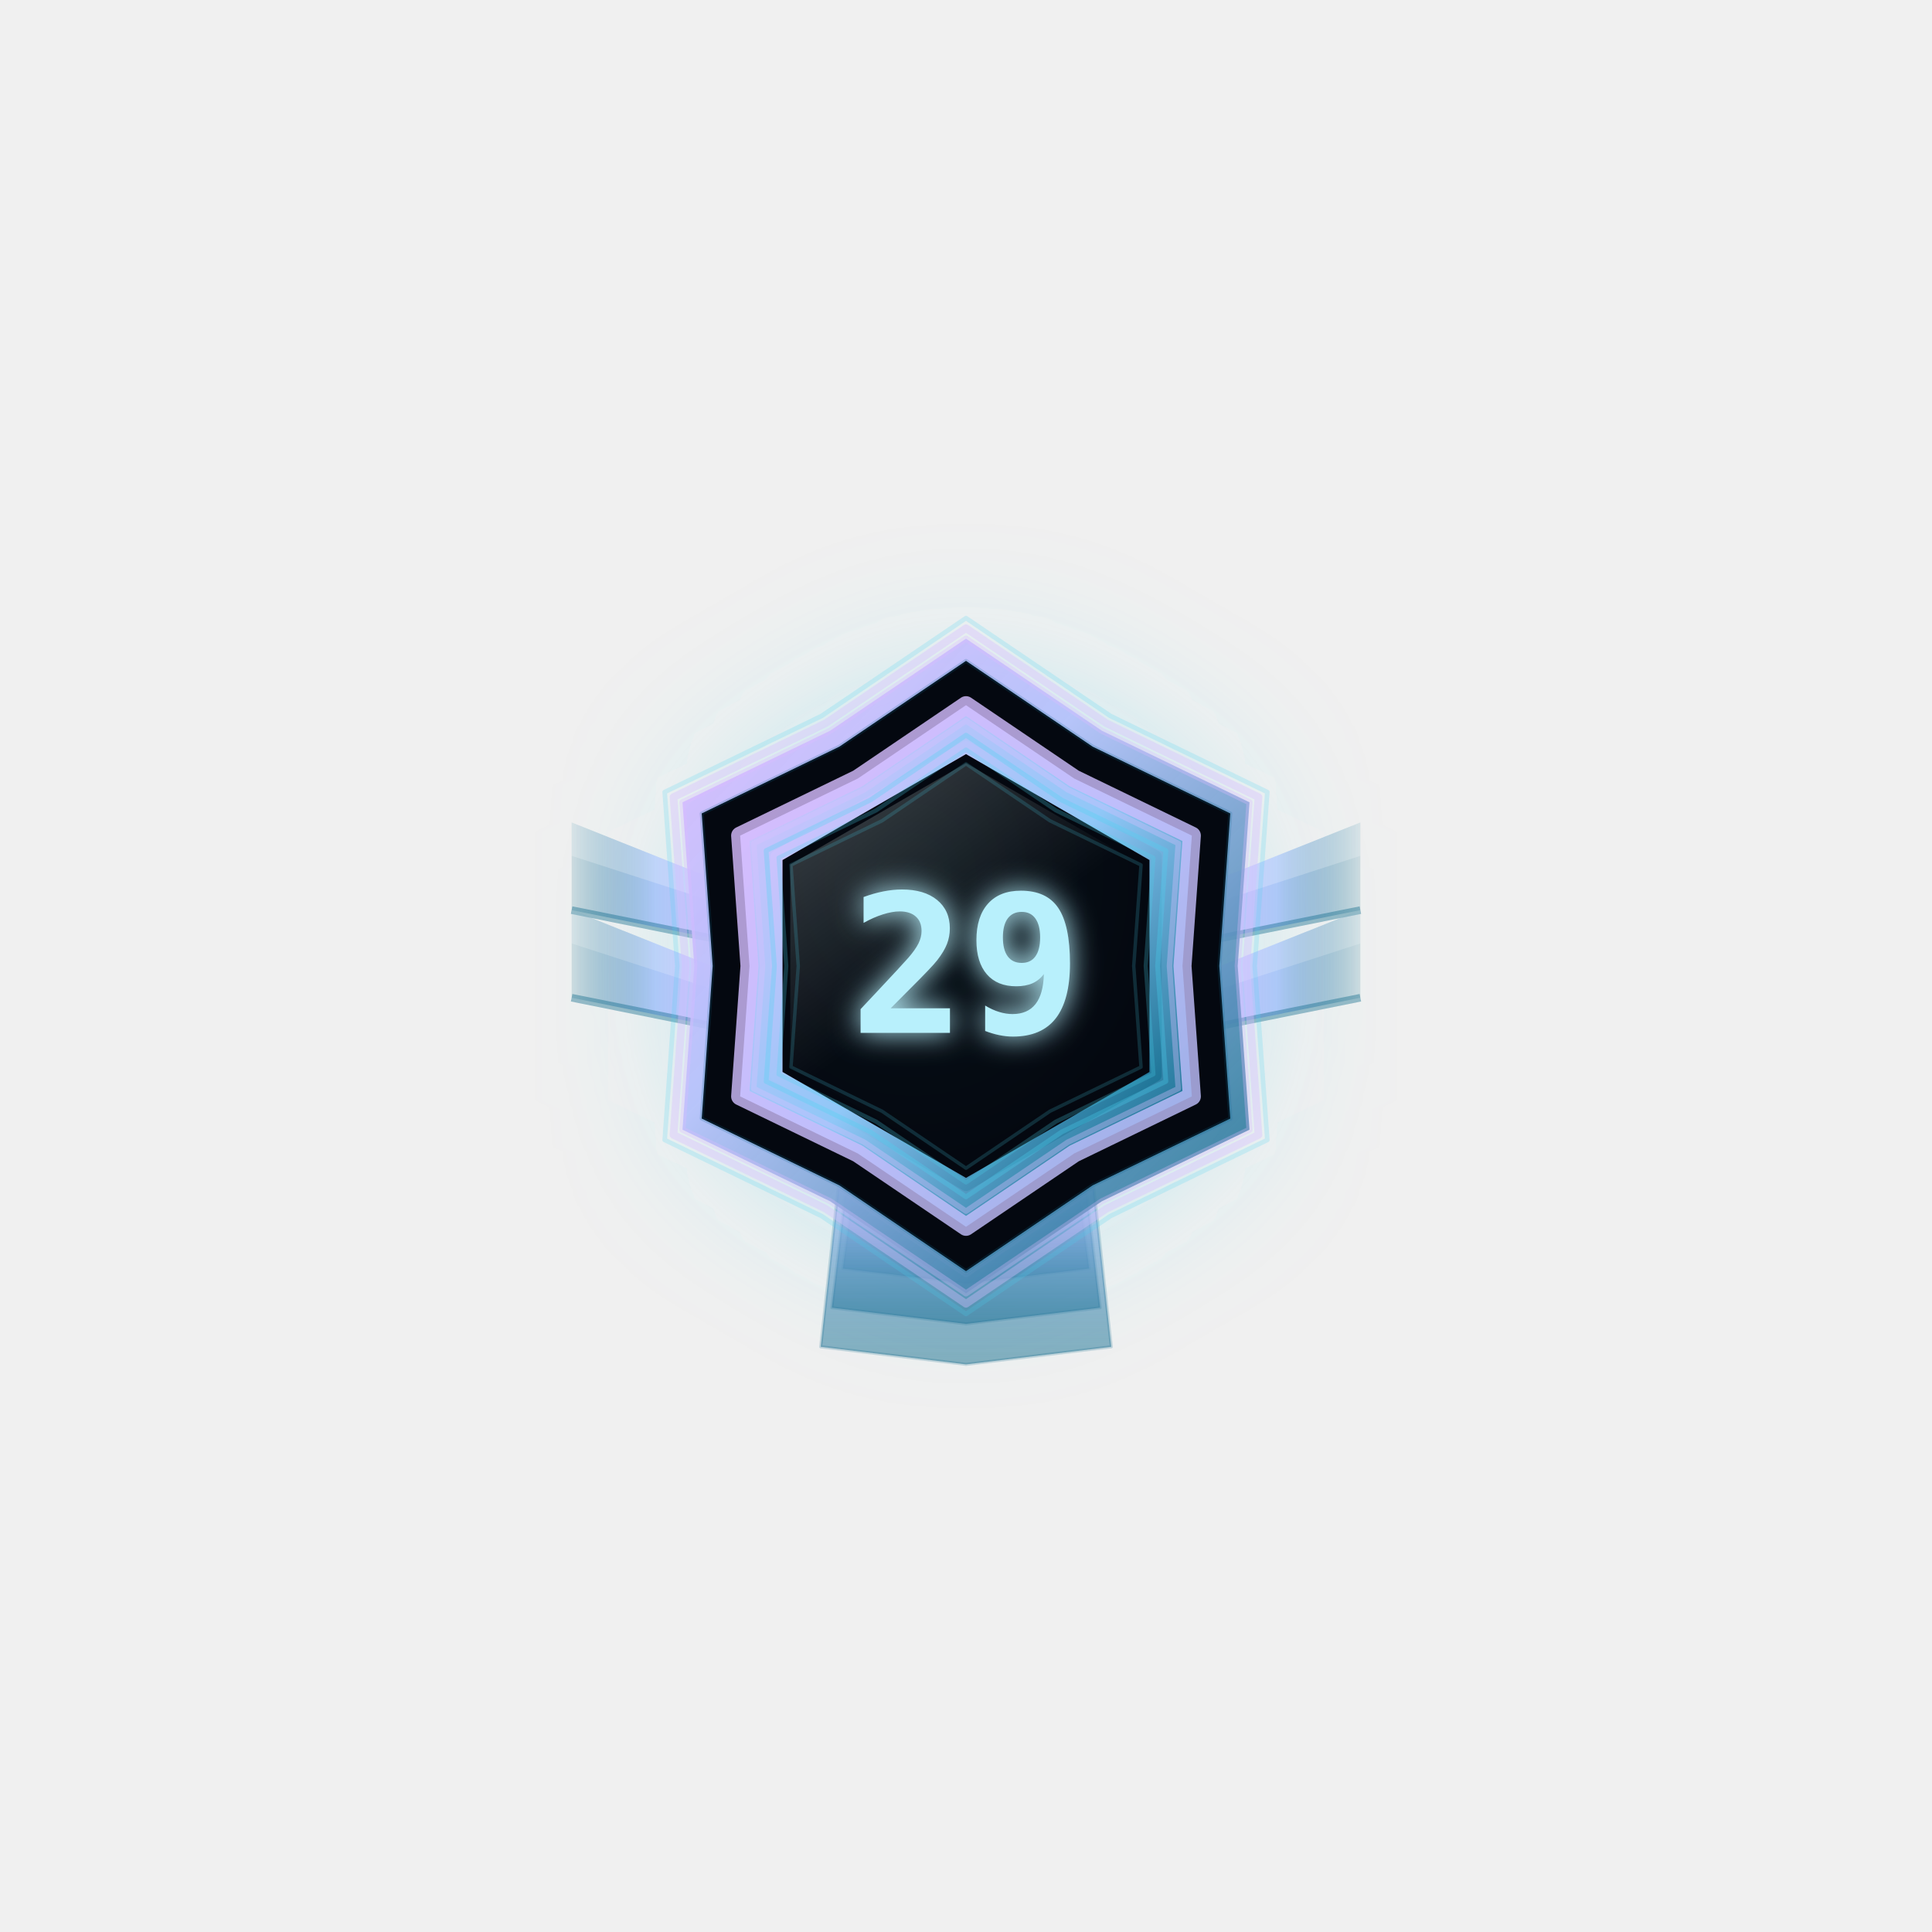
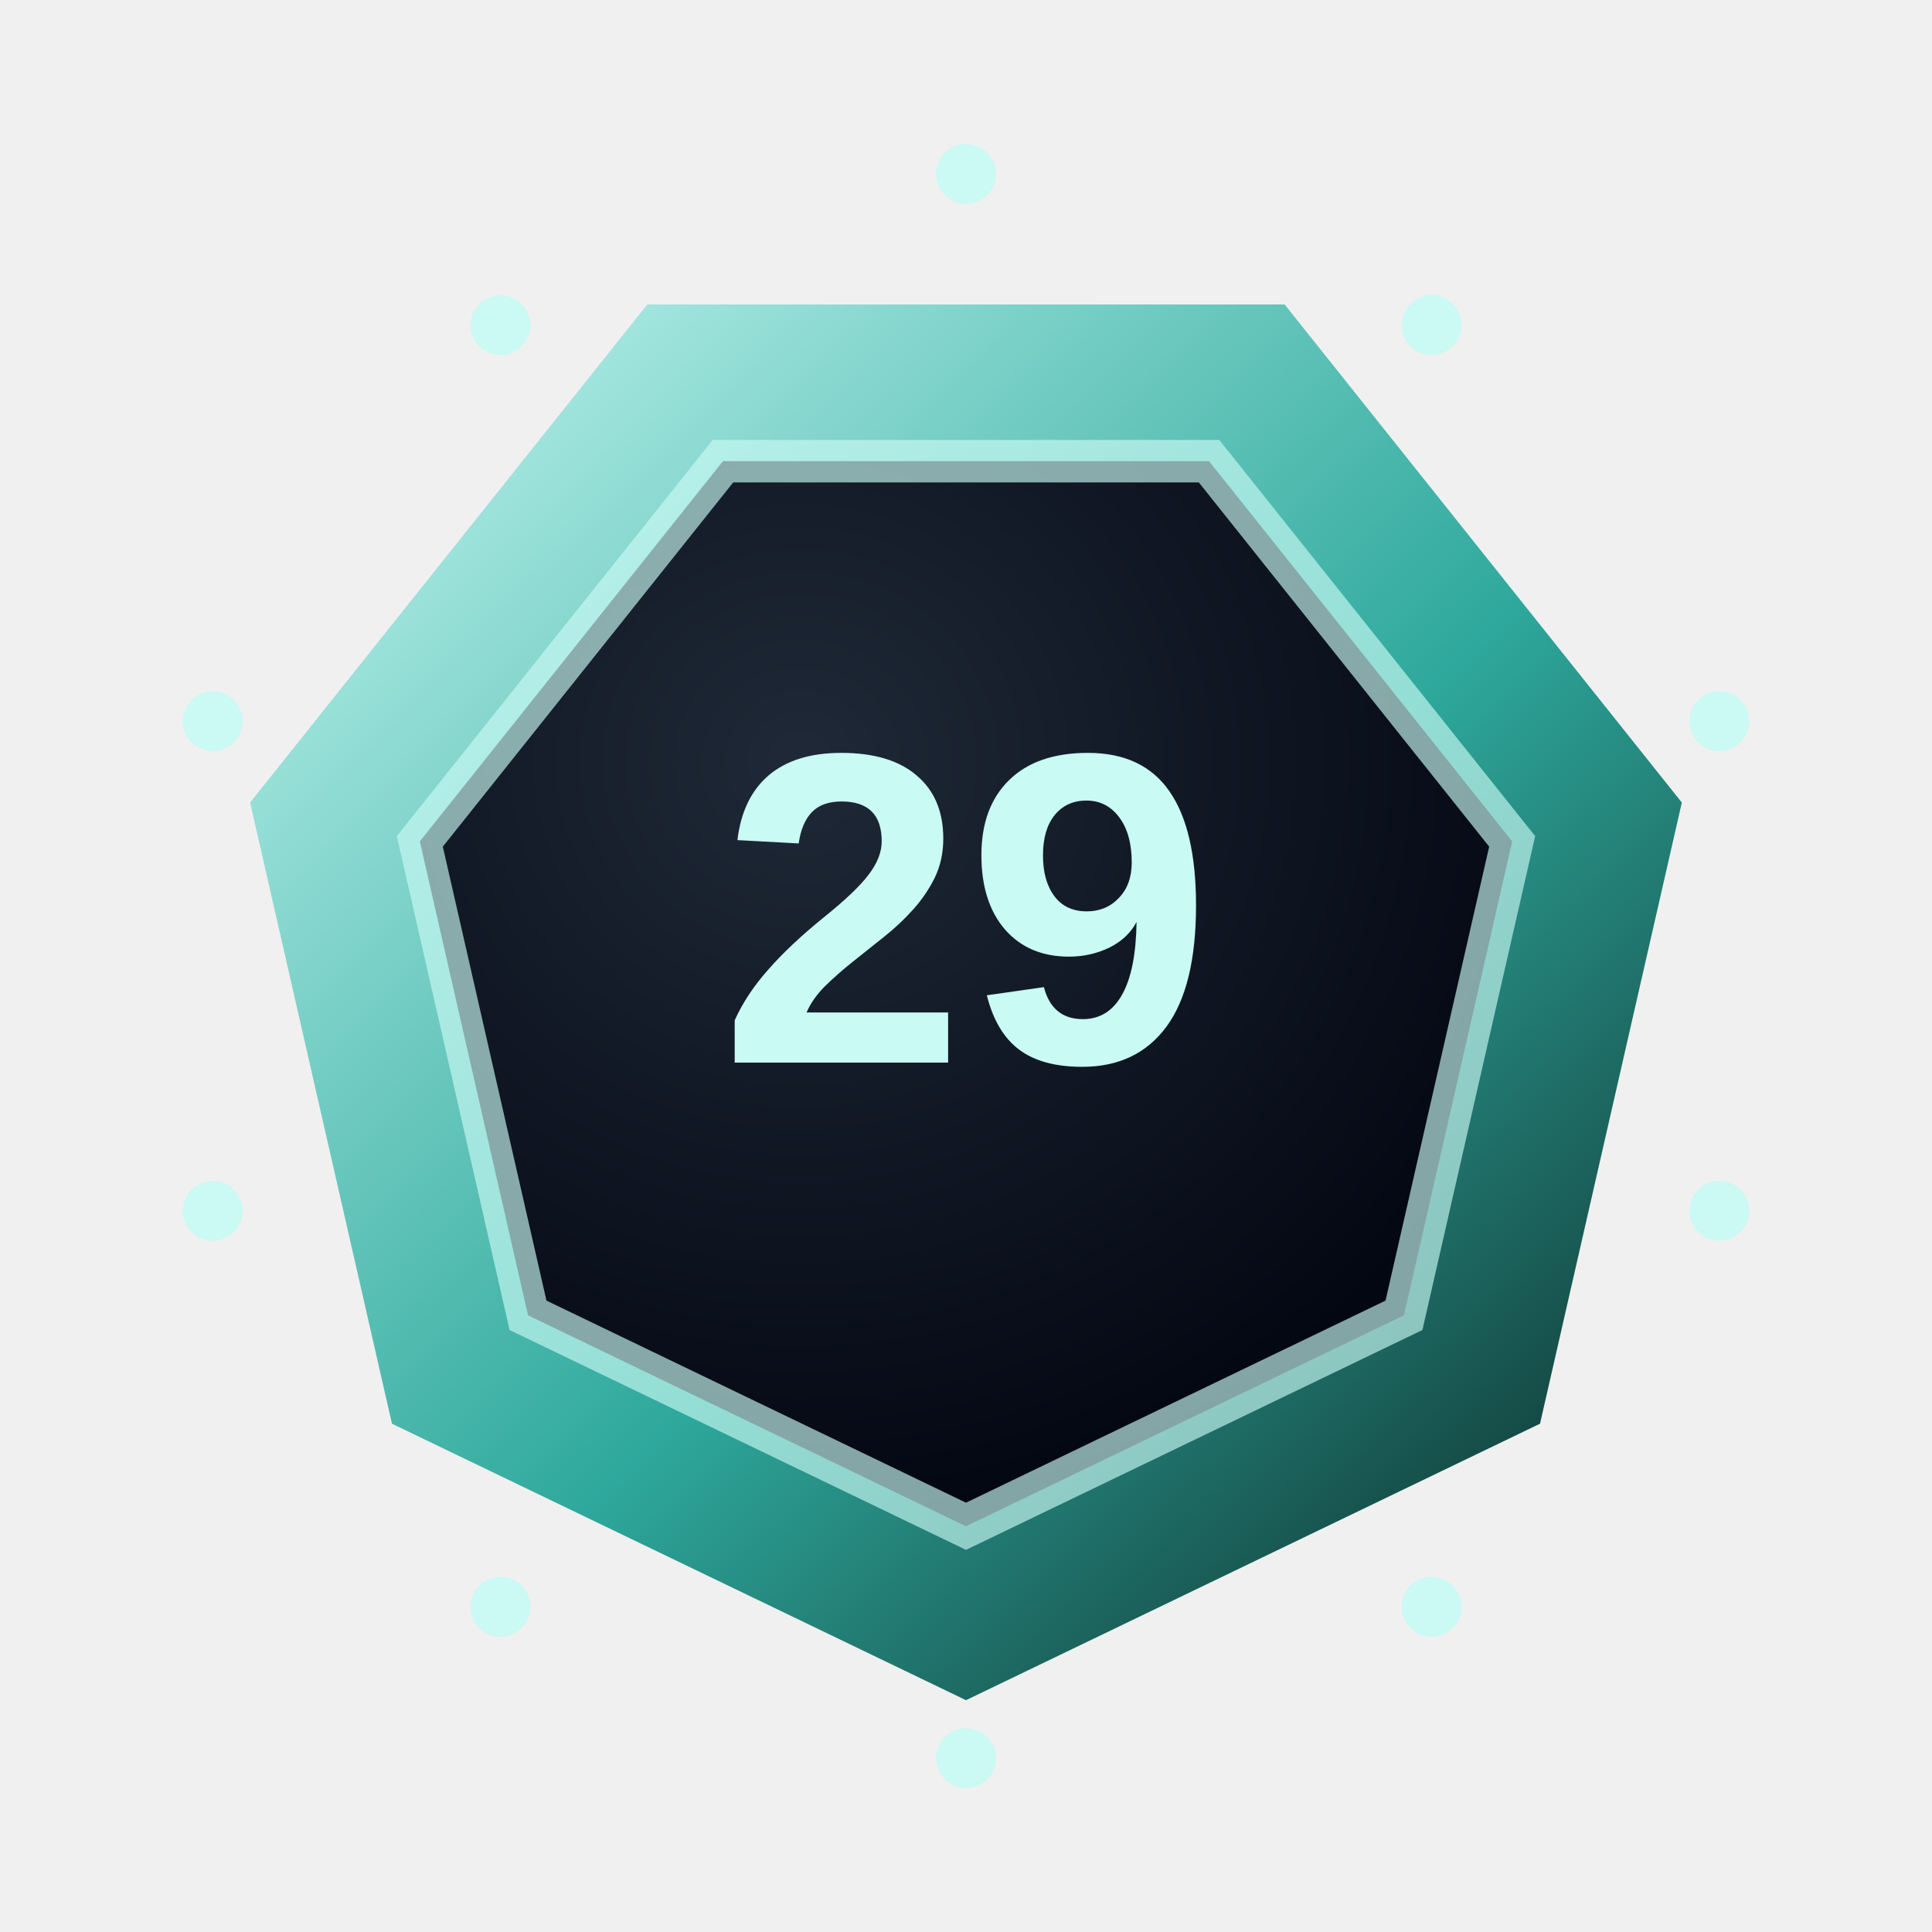
- <svg xmlns="http://www.w3.org/2000/svg" width="252" height="252" viewBox="-84 -84 252 252">
+ <svg xmlns="http://www.w3.org/2000/svg" width="100" height="100" viewBox="0 0 100 100">
  <defs>
-     <radialGradient id="bgysc9d" cx="35%" cy="28%" r="72%">
-       <stop offset="0%" stop-color="#081218" />
-       <stop offset="100%" stop-color="#040810" />
+     <linearGradient id="g" x1="0" y1="0" x2="1" y2="1">
+       <stop offset="0%" stop-color="#c9faf4" />
+       <stop offset="55%" stop-color="#2ea89c" />
+       <stop offset="100%" stop-color="#081b1a" />
+     </linearGradient>
+     <radialGradient id="bg" cx="35%" cy="28%" r="72%">
+       <stop offset="0%" stop-color="#1f2937" />
+       <stop offset="100%" stop-color="#030712" />
    </radialGradient>
-     <linearGradient id="rimysc9d" x1="5%" y1="5%" x2="95%" y2="95%">
-       <stop offset="0%" stop-color="#d6c2fe" />
-       <stop offset="50%" stop-color="#90c7f7" />
-       <stop offset="100%" stop-color="#0c6888" />
-     </linearGradient>
-     <linearGradient id="transRingysc9d" x1="0%" y1="0%" x2="100%" y2="100%">
-       <stop offset="0%" stop-color="#dbbbff" />
-       <stop offset="100%" stop-color="#babffb" />
-     </linearGradient>
-     <linearGradient id="shysc9d" x1="18%" y1="0%" x2="82%" y2="100%">
-       <stop offset="0%" stop-color="white" stop-opacity="0.2" />
-       <stop offset="50%" stop-color="white" stop-opacity="0" />
-     </linearGradient>
-     <filter id="glysc9d" x="-40%" y="-40%" width="180%" height="180%">
-       <feGaussianBlur stdDeviation="1.8" result="b" />
-       <feMerge>
-         <feMergeNode in="b" />
-         <feMergeNode in="SourceGraphic" />
-       </feMerge>
-     </filter>
-     <filter id="haloysc9d" x="-150%" y="-150%" width="500%" height="500%">
-       <feGaussianBlur stdDeviation="12" result="b" />
-       <feMerge>
-         <feMergeNode in="b" />
-         <feMergeNode in="SourceGraphic" />
-       </feMerge>
-     </filter>
-     <linearGradient id="pgysc9d_0" x1="5%" y1="0%" x2="95%" y2="100%">
-       <stop offset="0%" stop-color="#cad5fd" stop-opacity="0.95" />
-       <stop offset="38%" stop-color="#7fcaf5" stop-opacity="0.9" />
-       <stop offset="100%" stop-color="#0c6888" stop-opacity="0.85" />
-     </linearGradient>
-     <linearGradient id="pgysc9d_1" x1="5%" y1="0%" x2="95%" y2="100%">
-       <stop offset="0%" stop-color="#cad5fd" stop-opacity="0.95" />
-       <stop offset="38%" stop-color="#7fcaf5" stop-opacity="0.9" />
-       <stop offset="100%" stop-color="#0c6888" stop-opacity="0.85" />
-     </linearGradient>
-     <linearGradient id="pgysc9d_2" x1="5%" y1="0%" x2="95%" y2="100%">
-       <stop offset="0%" stop-color="#dbbaff" stop-opacity="0.95" />
-       <stop offset="38%" stop-color="#b3c0fb" stop-opacity="0.9" />
-       <stop offset="100%" stop-color="#0c6888" stop-opacity="0.85" />
-     </linearGradient>
-     <linearGradient id="apysc9d_0" x1="0%" y1="0%" x2="0%" y2="100%">
-       <stop offset="0%" stop-color="#d8c0ff" />
-       <stop offset="100%" stop-color="#0c6888" stop-opacity="0.65" />
-     </linearGradient>
-     <linearGradient id="apysc9d_1" x1="0%" y1="0%" x2="0%" y2="100%">
-       <stop offset="0%" stop-color="#a5c3f9" />
-       <stop offset="100%" stop-color="#0c6888" stop-opacity="0.65" />
-     </linearGradient>
-     <linearGradient id="apysc9d_2" x1="0%" y1="0%" x2="0%" y2="100%">
-       <stop offset="0%" stop-color="#a5c3f9" />
-       <stop offset="100%" stop-color="#0c6888" stop-opacity="0.65" />
-     </linearGradient>
-     <linearGradient id="csysc9d_L0" x1="100%" y1="50%" x2="0%" y2="50%">
-       <stop offset="0%" stop-color="#d8c0ff" stop-opacity="1.0" />
-       <stop offset="55%" stop-color="#a5c3f9" stop-opacity="0.88" />
-       <stop offset="100%" stop-color="#0c6888" stop-opacity="0.15" />
-     </linearGradient>
-     <linearGradient id="csysc9d_R0" x1="0%" y1="50%" x2="100%" y2="50%">
-       <stop offset="0%" stop-color="#d8c0ff" stop-opacity="1.0" />
-       <stop offset="55%" stop-color="#a5c3f9" stop-opacity="0.88" />
-       <stop offset="100%" stop-color="#0c6888" stop-opacity="0.15" />
-     </linearGradient>
-     <linearGradient id="csysc9d_L1" x1="100%" y1="50%" x2="0%" y2="50%">
-       <stop offset="0%" stop-color="#d8c0ff" stop-opacity="1.0" />
-       <stop offset="55%" stop-color="#a5c3f9" stop-opacity="0.88" />
-       <stop offset="100%" stop-color="#0c6888" stop-opacity="0.15" />
-     </linearGradient>
-     <linearGradient id="csysc9d_R1" x1="0%" y1="50%" x2="100%" y2="50%">
-       <stop offset="0%" stop-color="#d8c0ff" stop-opacity="1.0" />
-       <stop offset="55%" stop-color="#a5c3f9" stop-opacity="0.88" />
-       <stop offset="100%" stop-color="#0c6888" stop-opacity="0.15" />
-     </linearGradient>
  </defs>
-   <path d="M71.46,24.99 L70.24,42.00L71.46,59.01 L56.12,66.45L42.00,76.02 L27.88,66.45L12.54,59.01 L13.76,42.00L12.54,24.99 L27.88,17.55L42.00,7.98 L56.12,17.55Z" fill="#4ad4f0" fill-opacity="0.55" filter="url(#haloysc9d)" />
-   <path d="M27.88,66.45 L42.00,76.02 L56.12,66.45 L58.06,81.46 L42.00,83.40 L25.94,81.46 Z" fill="url(#apysc9d_0)" opacity="0.9" />
-   <path d="M27.88,66.45 L42.00,76.02 L56.12,66.45" fill="none" stroke="#d8c0ff" stroke-width="0.9" stroke-opacity="0.52" stroke-linejoin="round" />
-   <path d="M27.88,66.45 L42.00,76.02 L56.12,66.45 L58.06,81.46 L42.00,83.40 L25.94,81.46 Z" fill="none" stroke="#0c6888" stroke-width="0.4" stroke-opacity="0.2" stroke-linejoin="round" />
-   <path d="M26.61,68.65 L42.00,79.08 L57.39,68.65 L59.50,86.57 L42.00,88.68 L24.50,86.57 Z" fill="url(#apysc9d_1)" opacity="0.82" />
-   <path d="M26.61,68.65 L42.00,79.08 L57.39,68.65" fill="none" stroke="#d8c0ff" stroke-width="0.9" stroke-opacity="0.42" stroke-linejoin="round" />
-   <path d="M26.61,68.65 L42.00,79.08 L57.39,68.65 L59.50,86.57 L42.00,88.68 L24.50,86.57 Z" fill="none" stroke="#0c6888" stroke-width="0.4" stroke-opacity="0.2" stroke-linejoin="round" />
-   <path d="M25.34,70.86 L42.00,82.14 L58.66,70.86 L60.95,91.67 L42.00,93.96 L23.05,91.67 Z" fill="url(#apysc9d_2)" opacity="0.74" />
-   <path d="M25.34,70.86 L42.00,82.14 L58.66,70.86" fill="none" stroke="#d8c0ff" stroke-width="0.9" stroke-opacity="0.32" stroke-linejoin="round" />
-   <path d="M25.34,70.86 L42.00,82.14 L58.66,70.86 L60.95,91.67 L42.00,93.96 L23.05,91.67 Z" fill="none" stroke="#0c6888" stroke-width="0.4" stroke-opacity="0.2" stroke-linejoin="round" />
-   <polygon points="14.85,32.97 14.85,39.60 -9.44,34.71 -9.44,23.28" fill="url(#csysc9d_L0)" />
-   <polygon points="69.15,32.97 69.15,39.60 93.44,34.71 93.44,23.28" fill="url(#csysc9d_R0)" />
-   <polygon points="14.85,32.97 14.85,35.49 -9.44,27.63 -9.44,23.28" fill="white" opacity="0.22" />
-   <polygon points="69.15,32.97 69.15,35.49 93.44,27.63 93.44,23.28" fill="white" opacity="0.22" />
-   <line x1="14.85" y1="39.60" x2="-9.44" y2="34.71" stroke="#0c6888" stroke-width="1.0" stroke-opacity="0.4" />
-   <line x1="69.15" y1="39.60" x2="93.44" y2="34.71" stroke="#0c6888" stroke-width="1.0" stroke-opacity="0.4" />
-   <polygon points="14.85,44.40 14.85,51.03 -9.44,46.14 -9.44,34.71" fill="url(#csysc9d_L1)" />
-   <polygon points="69.15,44.40 69.15,51.03 93.44,46.14 93.44,34.71" fill="url(#csysc9d_R1)" />
-   <polygon points="14.85,44.40 14.85,46.92 -9.44,39.06 -9.44,34.71" fill="white" opacity="0.18" />
-   <polygon points="69.15,44.40 69.15,46.92 93.44,39.06 93.44,34.71" fill="white" opacity="0.18" />
-   <line x1="14.85" y1="51.03" x2="-9.44" y2="46.14" stroke="#0c6888" stroke-width="1.0" stroke-opacity="0.4" />
-   <line x1="69.15" y1="51.03" x2="93.44" y2="46.14" stroke="#0c6888" stroke-width="1.0" stroke-opacity="0.4" />
-   <path d="M73.97,23.54 L72.64,42.00L73.97,60.46 L57.32,68.53L42.00,78.91 L26.68,68.53L10.03,60.46 L11.36,42.00L10.03,23.54 L26.68,15.47L42.00,5.09 L57.32,15.47Z" fill="url(#pgysc9d_0)" />
-   <path d="M71.46,24.99 L70.24,42.00L71.46,59.01 L56.12,66.45L42.00,76.02 L27.88,66.45L12.54,59.01 L13.76,42.00L12.54,24.99 L27.88,17.55L42.00,7.98 L56.12,17.55Z" fill="#040810" />
-   <path d="M73.97,23.54 L72.64,42.00L73.97,60.46 L57.32,68.53L42.00,78.91 L26.68,68.53L10.03,60.46 L11.36,42.00L10.03,23.54 L26.68,15.47L42.00,5.09 L57.32,15.47Z" fill="none" stroke="#cad5fd" stroke-width="0.8" stroke-opacity="0.48" stroke-linejoin="round" />
-   <path d="M71.46,24.99 L70.24,42.00L71.46,59.01 L56.12,66.45L42.00,76.02 L27.88,66.45L12.54,59.01 L13.76,42.00L12.54,24.99 L27.88,17.55L42.00,7.98 L56.12,17.55Z" fill="none" stroke="#0c6888" stroke-width="0.5" stroke-opacity="0.28" stroke-linejoin="round" />
-   <path d="M76.47,22.10 L75.04,42.00L76.47,61.90 L58.52,70.61L42.00,81.80 L25.48,70.61L7.53,61.90 L8.96,42.00L7.53,22.10 L25.48,13.39L42.00,2.20 L58.52,13.39Z" fill="url(#pgysc9d_1)" />
-   <path d="M73.97,23.54 L72.64,42.00L73.97,60.46 L57.32,68.53L42.00,78.91 L26.68,68.53L10.03,60.46 L11.36,42.00L10.03,23.54 L26.68,15.47L42.00,5.09 L57.32,15.47Z" fill="#040810" />
-   <path d="M76.47,22.10 L75.04,42.00L76.47,61.90 L58.52,70.61L42.00,81.80 L25.48,70.61L7.53,61.90 L8.96,42.00L7.53,22.10 L25.48,13.39L42.00,2.20 L58.52,13.39Z" fill="none" stroke="#cad5fd" stroke-width="0.8" stroke-opacity="0.4" stroke-linejoin="round" />
-   <path d="M73.97,23.54 L72.64,42.00L73.97,60.46 L57.32,68.53L42.00,78.91 L26.68,68.53L10.03,60.46 L11.36,42.00L10.03,23.54 L26.68,15.47L42.00,5.09 L57.32,15.47Z" fill="none" stroke="#0c6888" stroke-width="0.5" stroke-opacity="0.24" stroke-linejoin="round" />
-   <path d="M78.98,20.65 L77.44,42.00L78.98,63.35 L59.72,72.69L42.00,84.70 L24.28,72.69L5.02,63.35 L6.56,42.00L5.02,20.65 L24.28,11.31L42.00,-0.70 L59.72,11.31Z" fill="url(#pgysc9d_2)" />
-   <path d="M76.47,22.10 L75.04,42.00L76.47,61.90 L58.52,70.61L42.00,81.80 L25.48,70.61L7.53,61.90 L8.96,42.00L7.53,22.10 L25.48,13.39L42.00,2.20 L58.52,13.39Z" fill="#040810" />
-   <path d="M78.98,20.65 L77.44,42.00L78.98,63.35 L59.72,72.69L42.00,84.70 L24.28,72.69L5.02,63.35 L6.56,42.00L5.02,20.65 L24.28,11.31L42.00,-0.70 L59.72,11.31Z" fill="none" stroke="#dbbaff" stroke-width="0.8" stroke-opacity="0.32" stroke-linejoin="round" />
-   <path d="M76.47,22.10 L75.04,42.00L76.47,61.90 L58.52,70.61L42.00,81.80 L25.48,70.61L7.53,61.90 L8.96,42.00L7.53,22.10 L25.48,13.39L42.00,2.20 L58.52,13.39Z" fill="none" stroke="#0c6888" stroke-width="0.5" stroke-opacity="0.2" stroke-linejoin="round" />
-   <path d="M80.15,19.97 L78.57,42.00L80.15,64.03 L60.28,73.67L42.00,86.06 L23.72,73.67L3.85,64.03 L5.43,42.00L3.85,19.97 L23.72,10.33L42.00,-2.06 L60.28,10.33Z" fill="none" stroke="#d9beff" stroke-width="1.0" stroke-opacity="0.38" stroke-linejoin="round" />
-   <path d="M81.30,19.31 L79.66,42.00L81.30,64.69 L60.83,74.62L42.00,87.38 L23.17,74.62L2.70,64.69 L4.34,42.00L2.70,19.31 L23.17,9.38L42.00,-3.38 L60.83,9.38Z" fill="none" stroke="#4ad4f0" stroke-width="0.6" stroke-opacity="0.2" stroke-linejoin="round" />
-   <path d="M71.46,24.99 L70.24,42.00L71.46,59.01 L56.12,66.45L42.00,76.02 L27.88,66.45L12.54,59.01 L13.76,42.00L12.54,24.99 L27.88,17.55L42.00,7.98 L56.12,17.55Z" fill="url(#rimysc9d)" />
-   <path d="M66.73,27.72L66.73,56.28L42.00,70.56L17.27,56.28L17.27,27.72L42.00,13.44Z" fill="#040810" />
-   <path d="M66.73,27.72L66.73,56.28L42.00,70.56L17.27,56.28L17.27,27.72L42.00,13.44Z" fill="none" stroke="url(#rimysc9d)" stroke-width="1.596" stroke-linejoin="round" />
-   <path d="M64.92,28.77L64.92,55.23L42.00,68.46L19.08,55.23L19.08,28.77L42.00,15.54Z" fill="url(#bgysc9d)" />
-   <path d="M64.92,28.77L64.92,55.23L42.00,68.46L19.08,55.23L19.08,28.77L42.00,15.54Z" fill="url(#shysc9d)" />
-   <path d="M71.46,24.99 L70.24,42.00L71.46,59.01 L56.12,66.45L42.00,76.02 L27.88,66.45L12.54,59.01 L13.76,42.00L12.54,24.99 L27.88,17.55L42.00,7.98 L56.12,17.55Z" fill="none" stroke="url(#transRingysc9d)" stroke-width="2.352" stroke-opacity="0.81" stroke-linejoin="round" />
-   <path d="M69.69,26.01 L68.54,42.00L69.69,57.99 L55.27,64.99L42.00,73.98 L28.73,64.99L14.31,57.99 L15.46,42.00L14.31,26.01 L28.73,19.01L42.00,10.02 L55.27,19.01Z" fill="none" stroke="#d8c0ff" stroke-width="0.72" stroke-opacity="0.36" stroke-linejoin="round" />
-   <path d="M68.07,26.95 L66.99,42.00L68.07,57.05 L54.49,63.64L42.00,72.11 L29.51,63.64L15.93,57.05 L17.01,42.00L15.93,26.95 L29.51,20.36L42.00,11.89 L54.49,20.36Z" fill="none" stroke="#4ad4f0" stroke-width="0.63" stroke-opacity="0.3" stroke-linejoin="round" />
-   <path d="M66.45,27.88 L65.44,42.00L66.45,56.12 L53.72,62.30L42.00,70.24 L30.28,62.30L17.55,56.12 L18.56,42.00L17.55,27.88 L30.28,21.70L42.00,13.76 L53.72,21.70Z" fill="none" stroke="#4ad4f0" stroke-width="0.54" stroke-opacity="0.24" stroke-linejoin="round" />
-   <path d="M64.83,28.82 L63.88,42.00L64.83,55.18 L52.94,60.95L42.00,68.37 L31.06,60.95L19.17,55.18 L20.12,42.00L19.17,28.82 L31.06,23.05L42.00,15.63 L52.94,23.05Z" fill="none" stroke="#4ad4f0" stroke-width="0.45" stroke-opacity="0.18" stroke-linejoin="round" />
-   <text x="42" y="42" text-anchor="middle" dominant-baseline="central" font-family="Orbitron,monospace" font-weight="900" font-size="25.2" fill="#b8f0fc" filter="url(#glysc9d)">29</text>
+   <path d="M 66.49 15.76 L 87.05 41.54 L 79.71 73.69 L 50.00 88.00 L 20.29 73.69 L 12.95 41.54 L 33.51 15.76 Z" fill="#2db7aa" opacity="0.28" />
+   <path d="M 66.49 15.76 L 87.05 41.54 L 79.71 73.69 L 50.00 88.00 L 20.29 73.69 L 12.95 41.54 L 33.51 15.76 Z" fill="url(#g)" />
+   <path d="M 62.58 23.87 L 78.27 43.55 L 72.67 68.08 L 50.00 79.00 L 27.33 68.08 L 21.73 43.55 L 37.42 23.87 Z" fill="url(#bg)" />
+   <path d="M 62.58 23.87 L 78.27 43.55 L 72.67 68.08 L 50.00 79.00 L 27.33 68.08 L 21.73 43.55 L 37.42 23.87 Z" fill="none" stroke="#c9faf4" stroke-width="2.2" opacity="0.65" />
+   <circle cx="50.00" cy="9.00" r="1.55" fill="#c9faf4" opacity="0.95" />
+   <circle cx="74.10" cy="16.83" r="1.55" fill="#c9faf4" opacity="0.95" />
+   <circle cx="88.99" cy="37.33" r="1.55" fill="#c9faf4" opacity="0.95" />
+   <circle cx="88.99" cy="62.67" r="1.55" fill="#c9faf4" opacity="0.95" />
+   <circle cx="74.10" cy="83.17" r="1.55" fill="#c9faf4" opacity="0.95" />
+   <circle cx="50.00" cy="91.00" r="1.55" fill="#c9faf4" opacity="0.95" />
+   <circle cx="25.90" cy="83.17" r="1.55" fill="#c9faf4" opacity="0.95" />
+   <circle cx="11.01" cy="62.67" r="1.55" fill="#c9faf4" opacity="0.95" />
+   <circle cx="11.01" cy="37.33" r="1.55" fill="#c9faf4" opacity="0.95" />
+   <circle cx="25.90" cy="16.83" r="1.55" fill="#c9faf4" opacity="0.95" />
+   <text x="50" y="55" text-anchor="middle" font-family="Arial, Helvetica, sans-serif" font-weight="700" font-size="22.96" fill="#c9faf4">29</text>
</svg>
